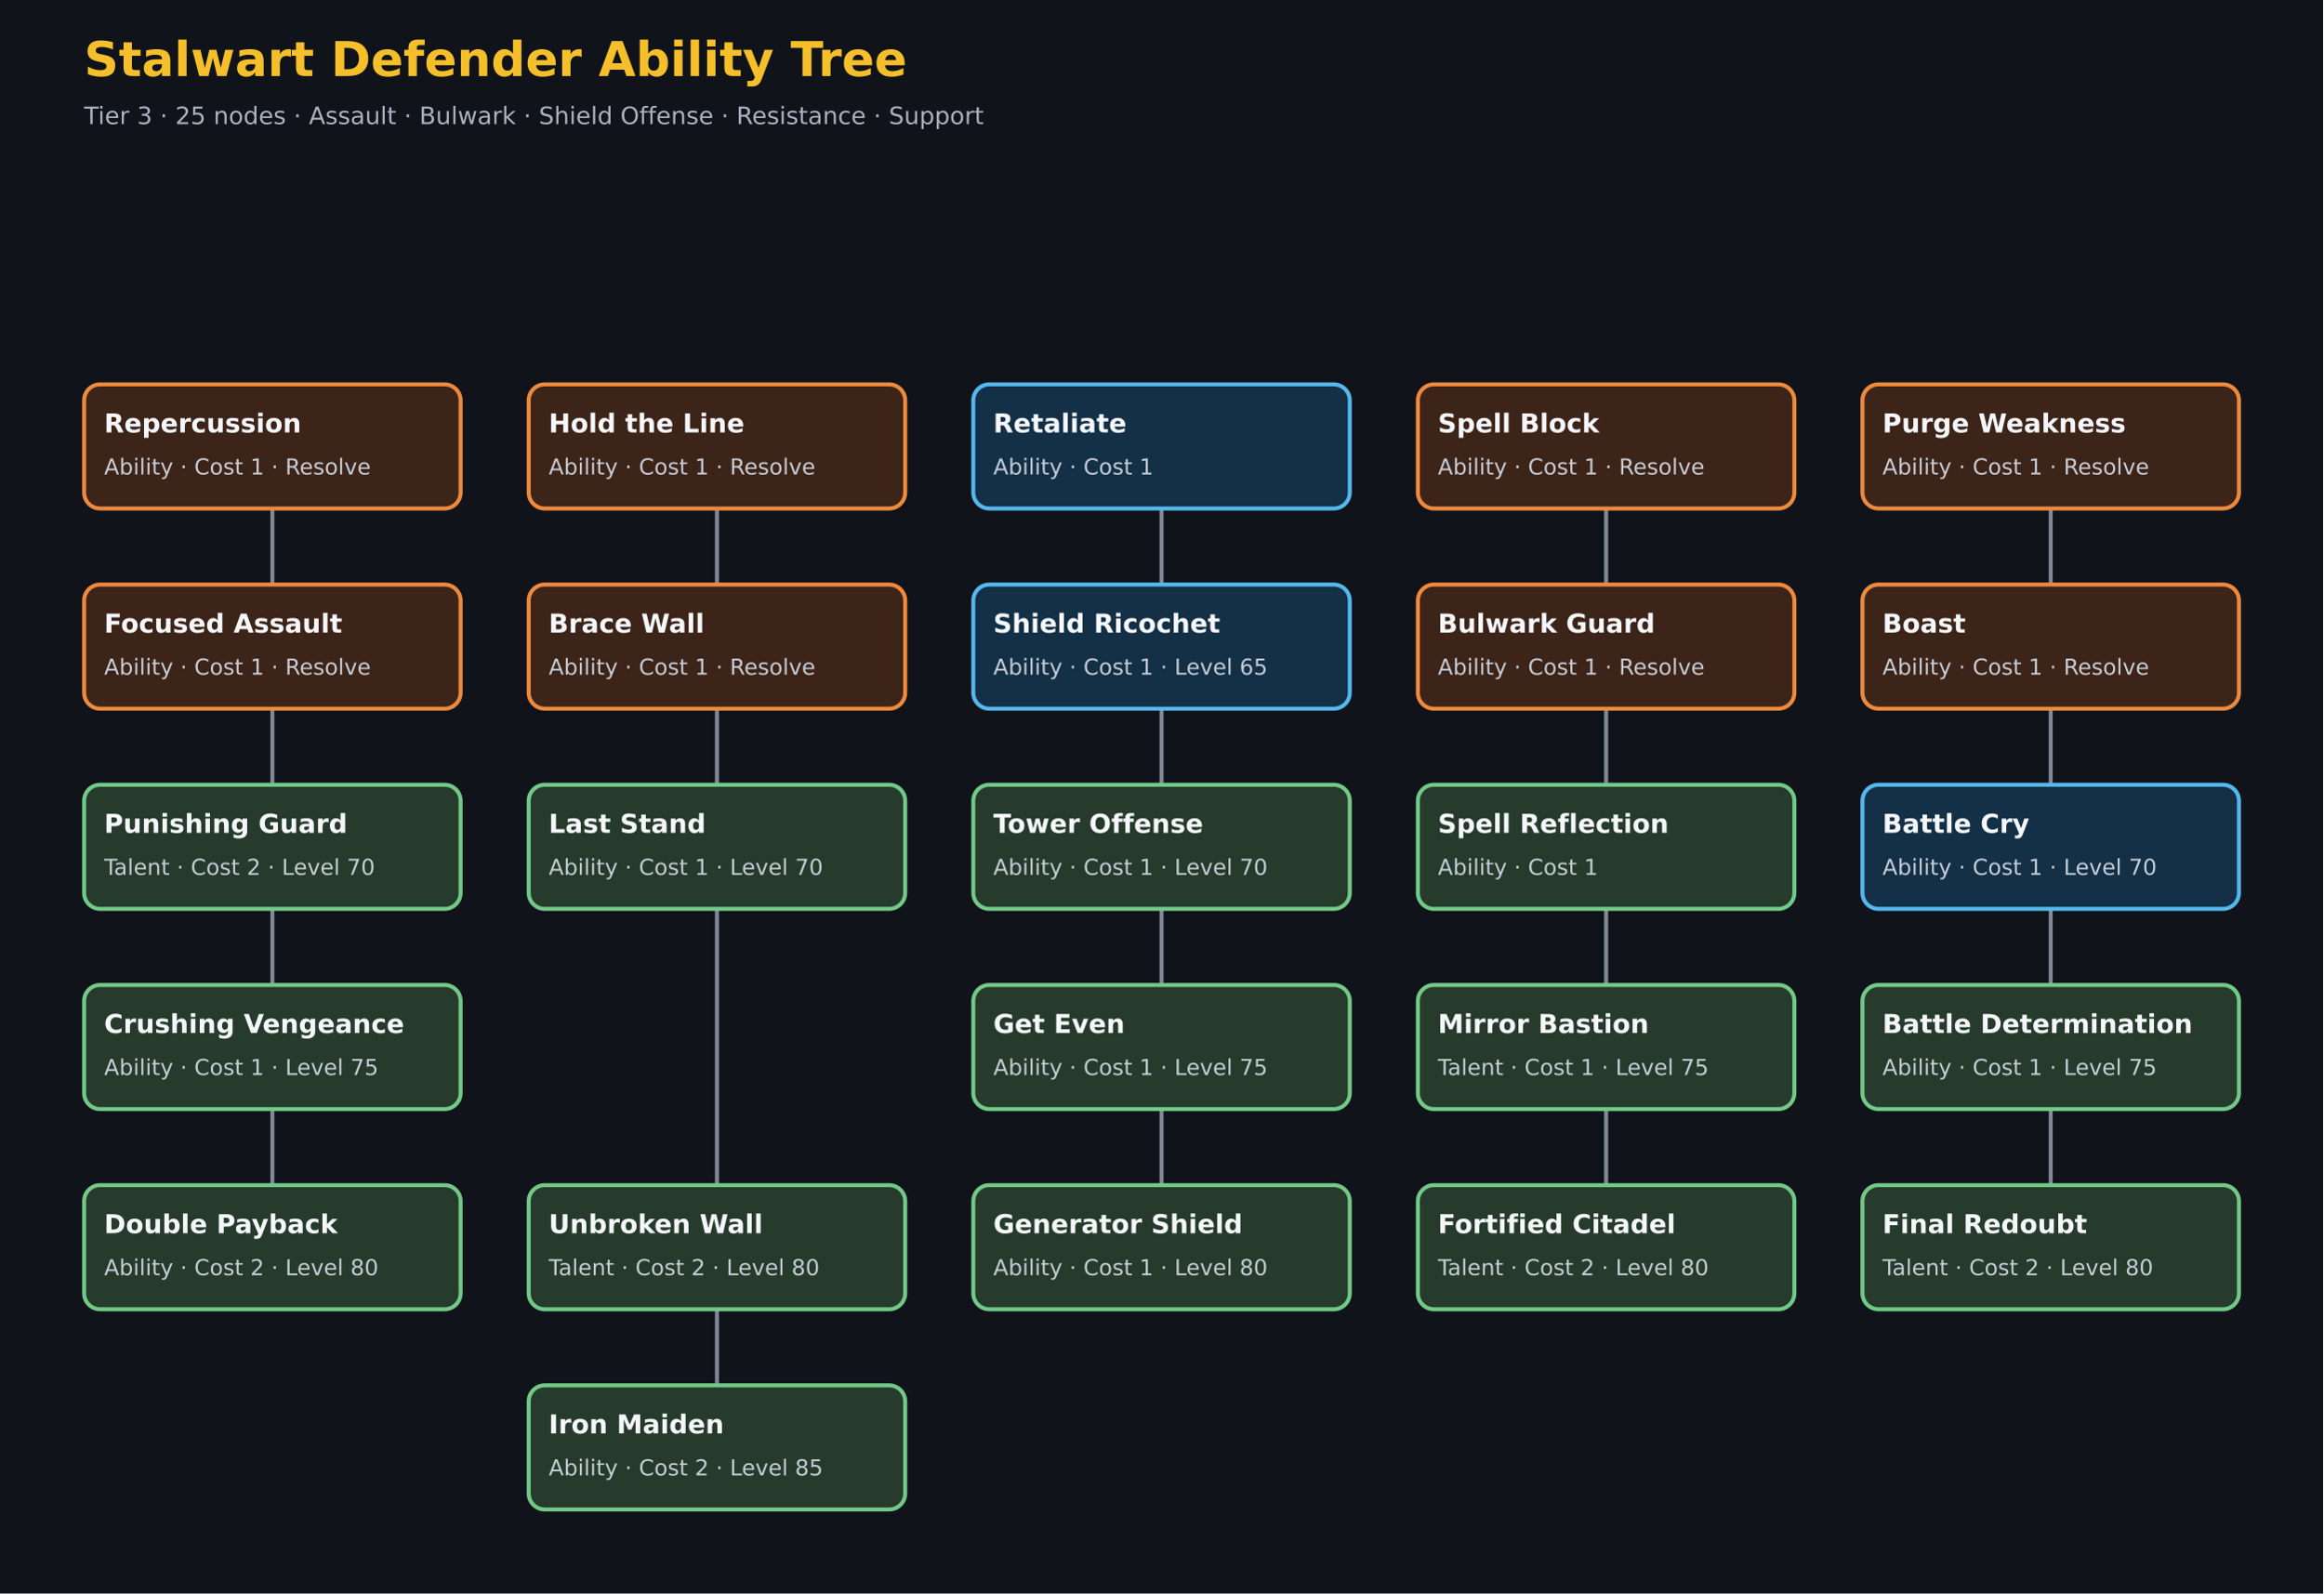
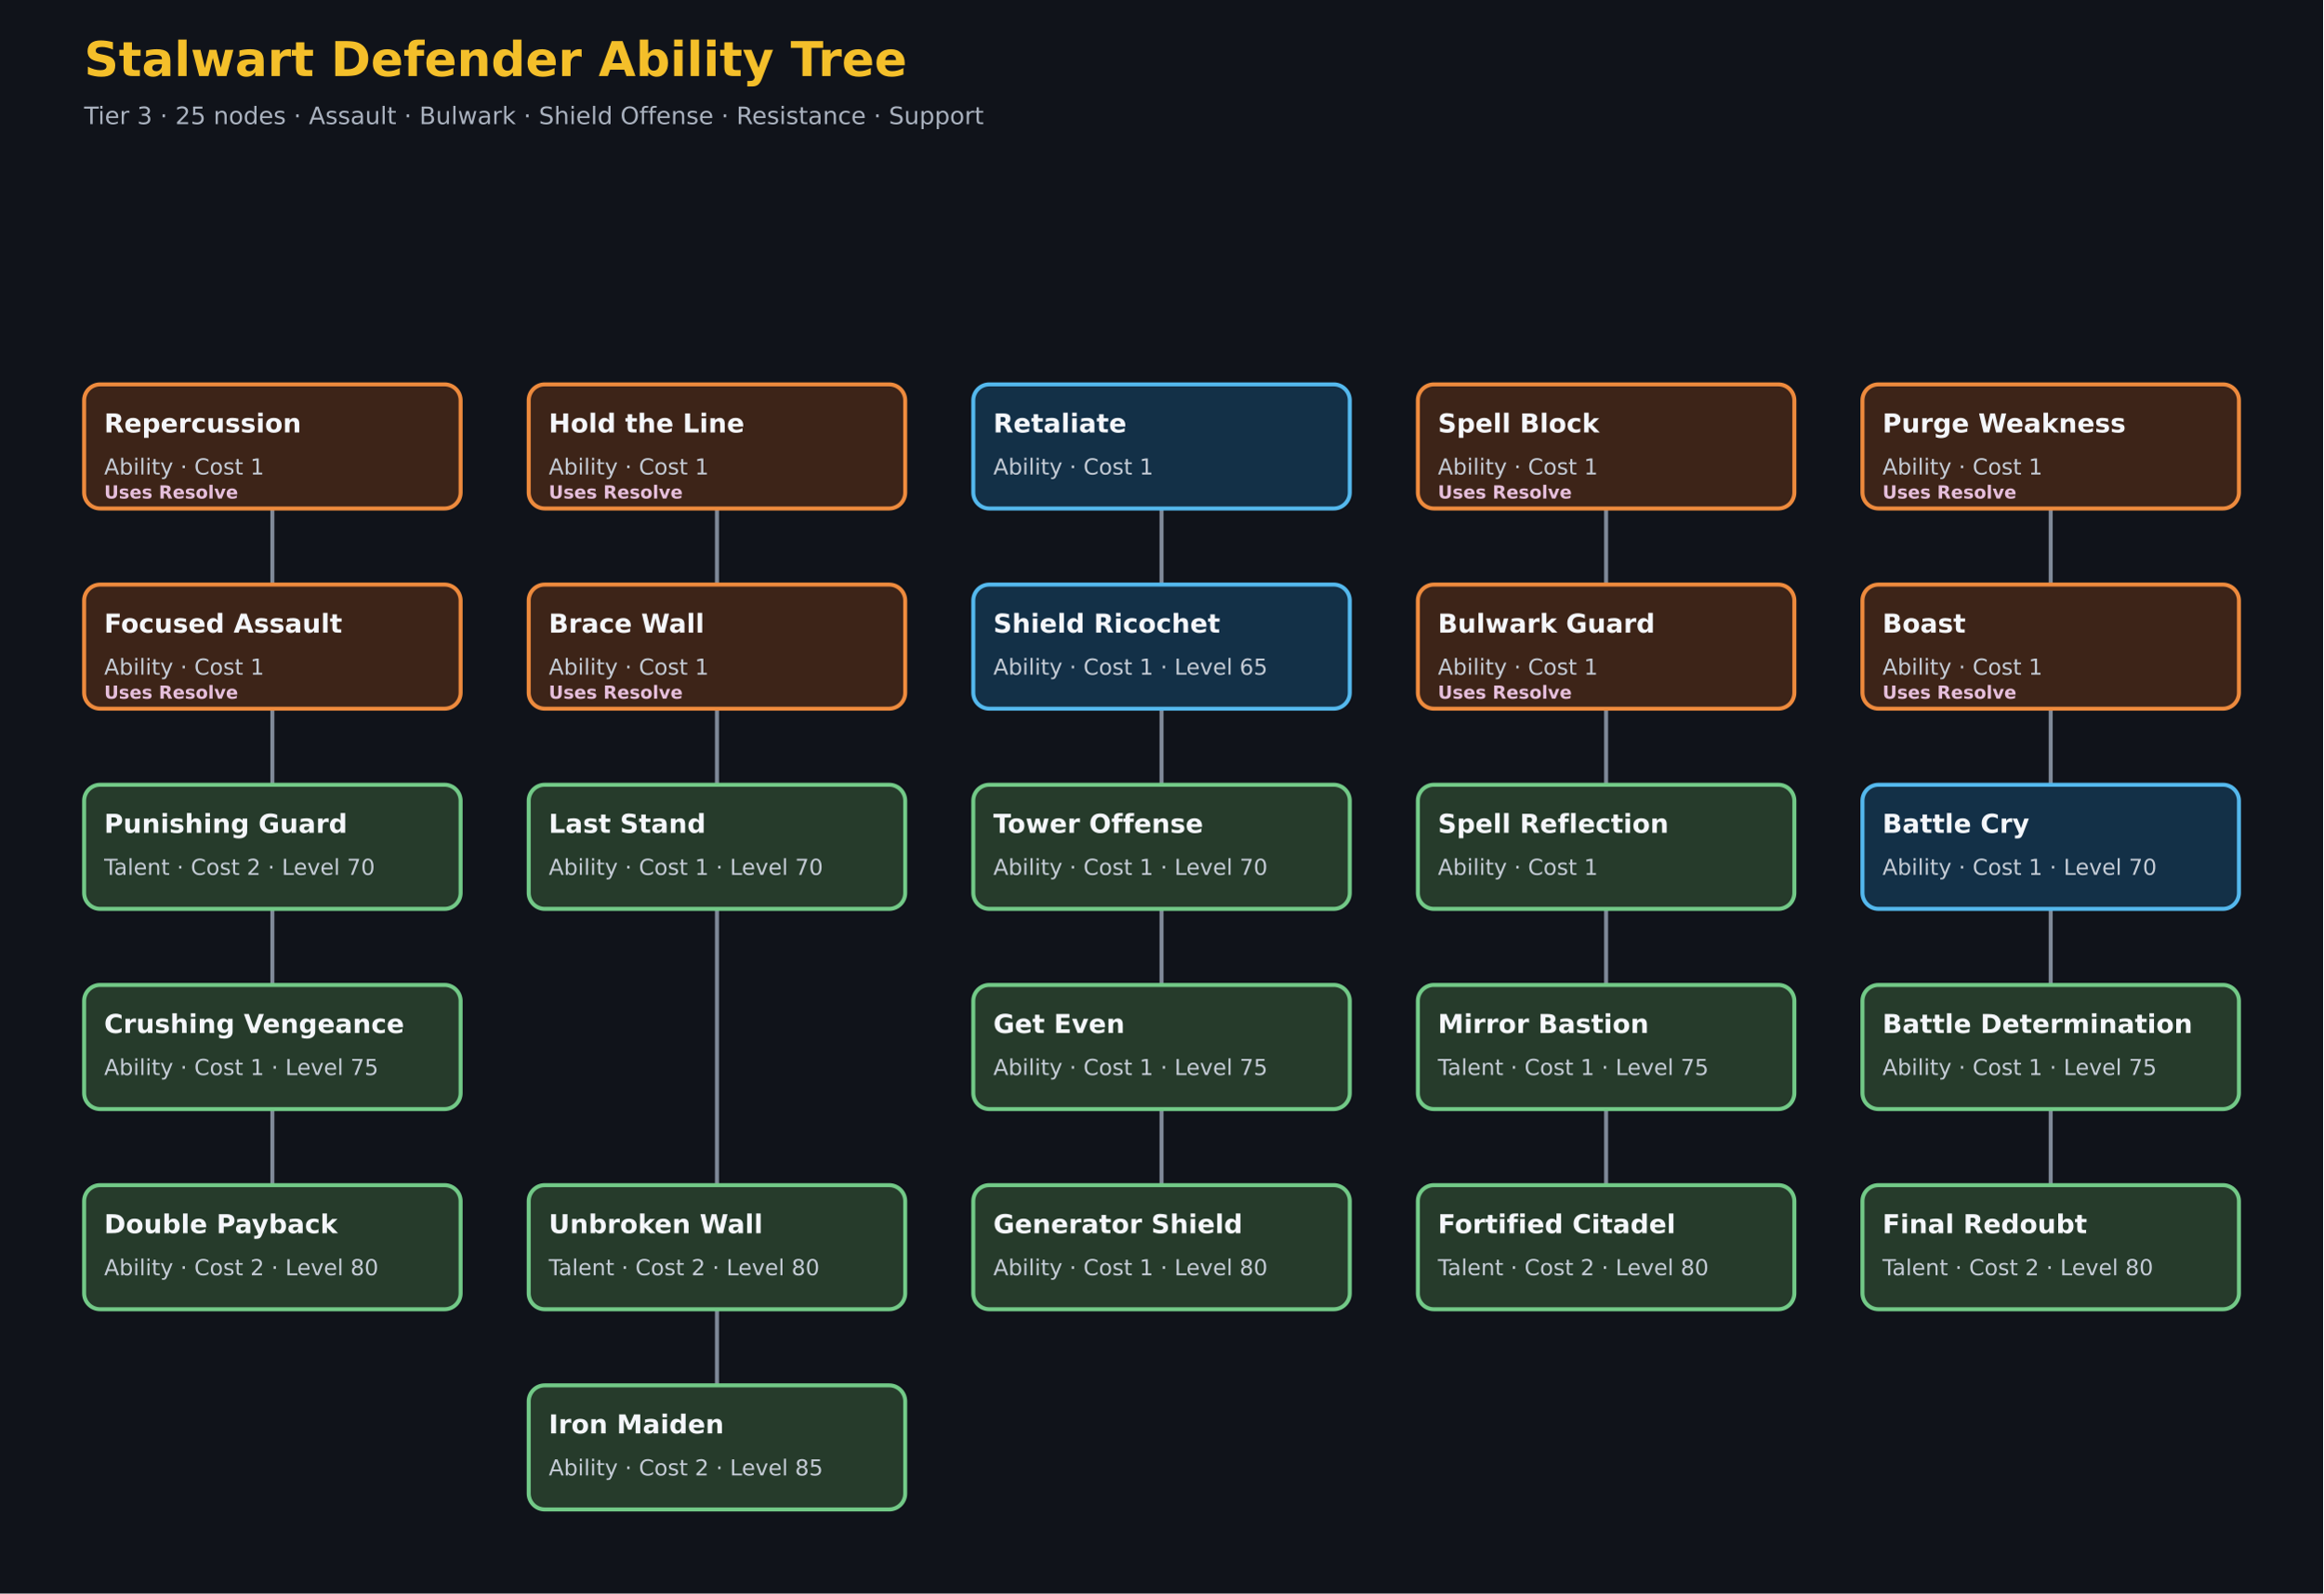
<svg xmlns="http://www.w3.org/2000/svg" width="1160" height="796" viewBox="0 0 1160 796">
  <style>
text{font-family:DejaVu Sans,Arial,sans-serif}
.title{fill:#f4bf2a;font-size:24px;font-weight:700}
.meta{fill:#aab2bf;font-size:12px}
.name{fill:#f4f6fa;font-size:13px;font-weight:700}
.detail{fill:#c5ccd6;font-size:11px}
+ .resource{fill:#e6bfdc;font-size:9px;font-weight:700}
.edge{fill:none;stroke:#7f8998;stroke-width:2}
+ .promotion-edge{fill:none;stroke:#c59d3d;stroke-width:3}
</style>
  <rect width="1160" height="796" fill="#10131a" />
  <text class="title" x="42" y="38">Stalwart Defender Ability Tree</text>
  <text class="meta" x="42" y="62">Tier 3 · 25 nodes · Assault · Bulwark · Shield Offense · Resistance · Support</text>
  <path class="edge" d="M 136.0 223.0 V 273.0 H 136.0 V 323.0" />
  <path class="edge" d="M 136.0 323.0 V 373.0 H 136.0 V 423.0" />
  <path class="edge" d="M 136.0 423.0 V 473.0 H 136.0 V 523.0" />
  <path class="edge" d="M 136.0 523.0 V 573.0 H 136.0 V 623.0" />
  <path class="edge" d="M 358.0 223.0 V 273.0 H 358.0 V 323.0" />
  <path class="edge" d="M 358.0 323.0 V 373.0 H 358.0 V 423.0" />
  <path class="edge" d="M 358.0 423.0 V 523.0 H 358.0 V 623.0" />
  <path class="edge" d="M 358.0 623.0 V 673.0 H 358.0 V 723.0" />
  <path class="edge" d="M 580.0 223.0 V 273.0 H 580.0 V 323.0" />
  <path class="edge" d="M 580.0 323.0 V 373.0 H 580.0 V 423.0" />
  <path class="edge" d="M 580.0 423.0 V 473.0 H 580.0 V 523.0" />
  <path class="edge" d="M 580.0 523.0 V 573.0 H 580.0 V 623.0" />
  <path class="edge" d="M 802.0 223.0 V 273.0 H 802.0 V 323.0" />
  <path class="edge" d="M 802.0 323.0 V 373.0 H 802.0 V 423.0" />
  <path class="edge" d="M 802.0 423.0 V 473.0 H 802.0 V 523.0" />
  <path class="edge" d="M 802.0 523.0 V 573.0 H 802.0 V 623.0" />
  <path class="edge" d="M 1024.0 223.0 V 273.0 H 1024.0 V 323.0" />
  <path class="edge" d="M 1024.0 323.0 V 373.0 H 1024.0 V 423.0" />
  <path class="edge" d="M 1024.0 423.0 V 473.0 H 1024.0 V 523.0" />
  <path class="edge" d="M 1024.0 523.0 V 573.0 H 1024.0 V 623.0" />
  <rect x="42.0" y="192.0" width="188" height="62" rx="8" fill="#3d2418" stroke="#ed8a3d" stroke-width="2" />
  <text class="name" x="52.0" y="216.0">Repercussion</text>
-   <text class="detail" x="52.0" y="237.0">Ability · Cost 1 · Resolve</text>
+   <text class="detail" x="52.0" y="237.0">Ability · Cost 1</text>
+   <text class="resource" x="52.0" y="249.0">Uses Resolve</text>
  <rect x="42.0" y="292.0" width="188" height="62" rx="8" fill="#3d2418" stroke="#ed8a3d" stroke-width="2" />
  <text class="name" x="52.0" y="316.0">Focused Assault</text>
-   <text class="detail" x="52.0" y="337.0">Ability · Cost 1 · Resolve</text>
+   <text class="detail" x="52.0" y="337.0">Ability · Cost 1</text>
+   <text class="resource" x="52.0" y="349.0">Uses Resolve</text>
  <rect x="42.0" y="392.0" width="188" height="62" rx="8" fill="#263b2b" stroke="#72c987" stroke-width="2" />
  <text class="name" x="52.0" y="416.0">Punishing Guard</text>
  <text class="detail" x="52.0" y="437.0">Talent · Cost 2 · Level 70</text>
  <rect x="42.0" y="492.0" width="188" height="62" rx="8" fill="#263b2b" stroke="#72c987" stroke-width="2" />
  <text class="name" x="52.0" y="516.0">Crushing Vengeance</text>
  <text class="detail" x="52.0" y="537.0">Ability · Cost 1 · Level 75</text>
  <rect x="42.0" y="592.0" width="188" height="62" rx="8" fill="#263b2b" stroke="#72c987" stroke-width="2" />
  <text class="name" x="52.0" y="616.0">Double Payback</text>
  <text class="detail" x="52.0" y="637.0">Ability · Cost 2 · Level 80</text>
  <rect x="264.0" y="192.0" width="188" height="62" rx="8" fill="#3d2418" stroke="#ed8a3d" stroke-width="2" />
  <text class="name" x="274.0" y="216.0">Hold the Line</text>
-   <text class="detail" x="274.0" y="237.0">Ability · Cost 1 · Resolve</text>
+   <text class="detail" x="274.0" y="237.0">Ability · Cost 1</text>
+   <text class="resource" x="274.0" y="249.0">Uses Resolve</text>
  <rect x="264.0" y="292.0" width="188" height="62" rx="8" fill="#3d2418" stroke="#ed8a3d" stroke-width="2" />
  <text class="name" x="274.0" y="316.0">Brace Wall</text>
-   <text class="detail" x="274.0" y="337.0">Ability · Cost 1 · Resolve</text>
+   <text class="detail" x="274.0" y="337.0">Ability · Cost 1</text>
+   <text class="resource" x="274.0" y="349.0">Uses Resolve</text>
  <rect x="264.0" y="392.0" width="188" height="62" rx="8" fill="#263b2b" stroke="#72c987" stroke-width="2" />
  <text class="name" x="274.0" y="416.0">Last Stand</text>
  <text class="detail" x="274.0" y="437.0">Ability · Cost 1 · Level 70</text>
  <rect x="264.0" y="592.0" width="188" height="62" rx="8" fill="#263b2b" stroke="#72c987" stroke-width="2" />
  <text class="name" x="274.0" y="616.0">Unbroken Wall</text>
  <text class="detail" x="274.0" y="637.0">Talent · Cost 2 · Level 80</text>
  <rect x="264.0" y="692.0" width="188" height="62" rx="8" fill="#263b2b" stroke="#72c987" stroke-width="2" />
  <text class="name" x="274.0" y="716.0">Iron Maiden</text>
  <text class="detail" x="274.0" y="737.0">Ability · Cost 2 · Level 85</text>
  <rect x="486.0" y="192.0" width="188" height="62" rx="8" fill="#133047" stroke="#54b8ed" stroke-width="2" />
  <text class="name" x="496.0" y="216.0">Retaliate</text>
  <text class="detail" x="496.0" y="237.0">Ability · Cost 1</text>
  <rect x="486.0" y="292.0" width="188" height="62" rx="8" fill="#133047" stroke="#54b8ed" stroke-width="2" />
  <text class="name" x="496.0" y="316.0">Shield Ricochet</text>
  <text class="detail" x="496.0" y="337.0">Ability · Cost 1 · Level 65</text>
  <rect x="486.0" y="392.0" width="188" height="62" rx="8" fill="#263b2b" stroke="#72c987" stroke-width="2" />
  <text class="name" x="496.0" y="416.0">Tower Offense</text>
  <text class="detail" x="496.0" y="437.0">Ability · Cost 1 · Level 70</text>
  <rect x="486.0" y="492.0" width="188" height="62" rx="8" fill="#263b2b" stroke="#72c987" stroke-width="2" />
  <text class="name" x="496.0" y="516.0">Get Even</text>
  <text class="detail" x="496.0" y="537.0">Ability · Cost 1 · Level 75</text>
  <rect x="486.0" y="592.0" width="188" height="62" rx="8" fill="#263b2b" stroke="#72c987" stroke-width="2" />
  <text class="name" x="496.0" y="616.0">Generator Shield</text>
  <text class="detail" x="496.0" y="637.0">Ability · Cost 1 · Level 80</text>
  <rect x="708.0" y="192.0" width="188" height="62" rx="8" fill="#3d2418" stroke="#ed8a3d" stroke-width="2" />
  <text class="name" x="718.0" y="216.0">Spell Block</text>
-   <text class="detail" x="718.0" y="237.0">Ability · Cost 1 · Resolve</text>
+   <text class="detail" x="718.0" y="237.0">Ability · Cost 1</text>
+   <text class="resource" x="718.0" y="249.0">Uses Resolve</text>
  <rect x="708.0" y="292.0" width="188" height="62" rx="8" fill="#3d2418" stroke="#ed8a3d" stroke-width="2" />
  <text class="name" x="718.0" y="316.0">Bulwark Guard</text>
-   <text class="detail" x="718.0" y="337.0">Ability · Cost 1 · Resolve</text>
+   <text class="detail" x="718.0" y="337.0">Ability · Cost 1</text>
+   <text class="resource" x="718.0" y="349.0">Uses Resolve</text>
  <rect x="708.0" y="392.0" width="188" height="62" rx="8" fill="#263b2b" stroke="#72c987" stroke-width="2" />
  <text class="name" x="718.0" y="416.0">Spell Reflection</text>
  <text class="detail" x="718.0" y="437.0">Ability · Cost 1</text>
  <rect x="708.0" y="492.0" width="188" height="62" rx="8" fill="#263b2b" stroke="#72c987" stroke-width="2" />
  <text class="name" x="718.0" y="516.0">Mirror Bastion</text>
  <text class="detail" x="718.0" y="537.0">Talent · Cost 1 · Level 75</text>
  <rect x="708.0" y="592.0" width="188" height="62" rx="8" fill="#263b2b" stroke="#72c987" stroke-width="2" />
  <text class="name" x="718.0" y="616.0">Fortified Citadel</text>
  <text class="detail" x="718.0" y="637.0">Talent · Cost 2 · Level 80</text>
  <rect x="930.0" y="192.0" width="188" height="62" rx="8" fill="#3d2418" stroke="#ed8a3d" stroke-width="2" />
  <text class="name" x="940.0" y="216.0">Purge Weakness</text>
-   <text class="detail" x="940.0" y="237.0">Ability · Cost 1 · Resolve</text>
+   <text class="detail" x="940.0" y="237.0">Ability · Cost 1</text>
+   <text class="resource" x="940.0" y="249.0">Uses Resolve</text>
  <rect x="930.0" y="292.0" width="188" height="62" rx="8" fill="#3d2418" stroke="#ed8a3d" stroke-width="2" />
  <text class="name" x="940.0" y="316.0">Boast</text>
-   <text class="detail" x="940.0" y="337.0">Ability · Cost 1 · Resolve</text>
+   <text class="detail" x="940.0" y="337.0">Ability · Cost 1</text>
+   <text class="resource" x="940.0" y="349.0">Uses Resolve</text>
  <rect x="930.0" y="392.0" width="188" height="62" rx="8" fill="#133047" stroke="#54b8ed" stroke-width="2" />
  <text class="name" x="940.0" y="416.0">Battle Cry</text>
  <text class="detail" x="940.0" y="437.0">Ability · Cost 1 · Level 70</text>
  <rect x="930.0" y="492.0" width="188" height="62" rx="8" fill="#263b2b" stroke="#72c987" stroke-width="2" />
  <text class="name" x="940.0" y="516.0">Battle Determination</text>
  <text class="detail" x="940.0" y="537.0">Ability · Cost 1 · Level 75</text>
  <rect x="930.0" y="592.0" width="188" height="62" rx="8" fill="#263b2b" stroke="#72c987" stroke-width="2" />
  <text class="name" x="940.0" y="616.0">Final Redoubt</text>
  <text class="detail" x="940.0" y="637.0">Talent · Cost 2 · Level 80</text>
</svg>
